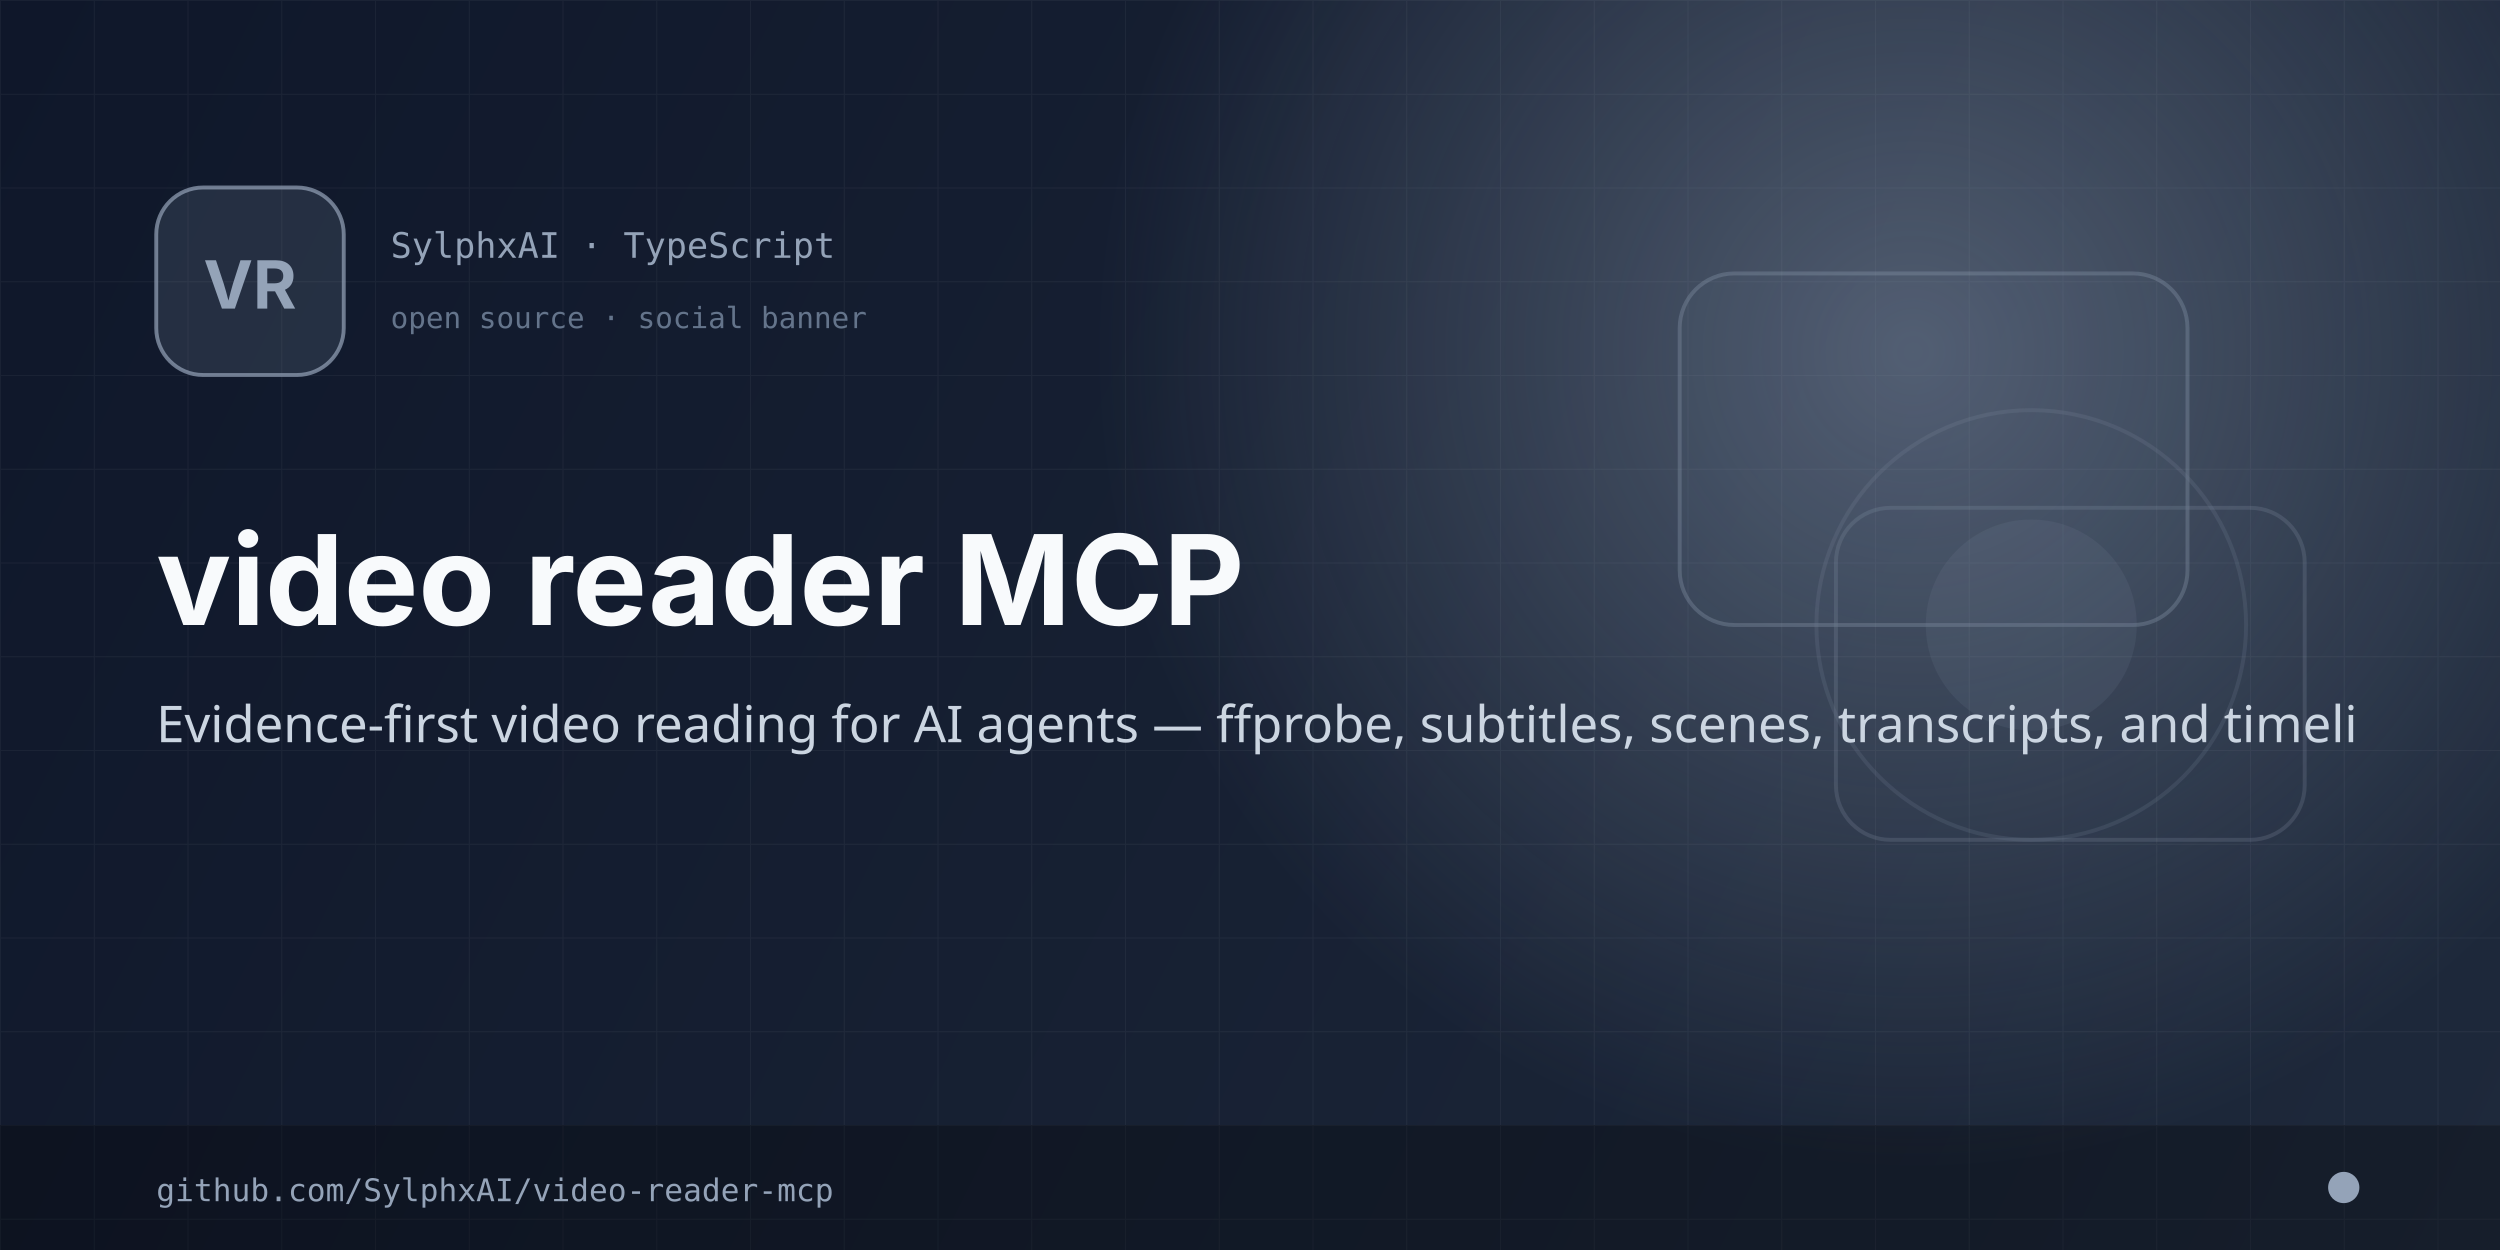
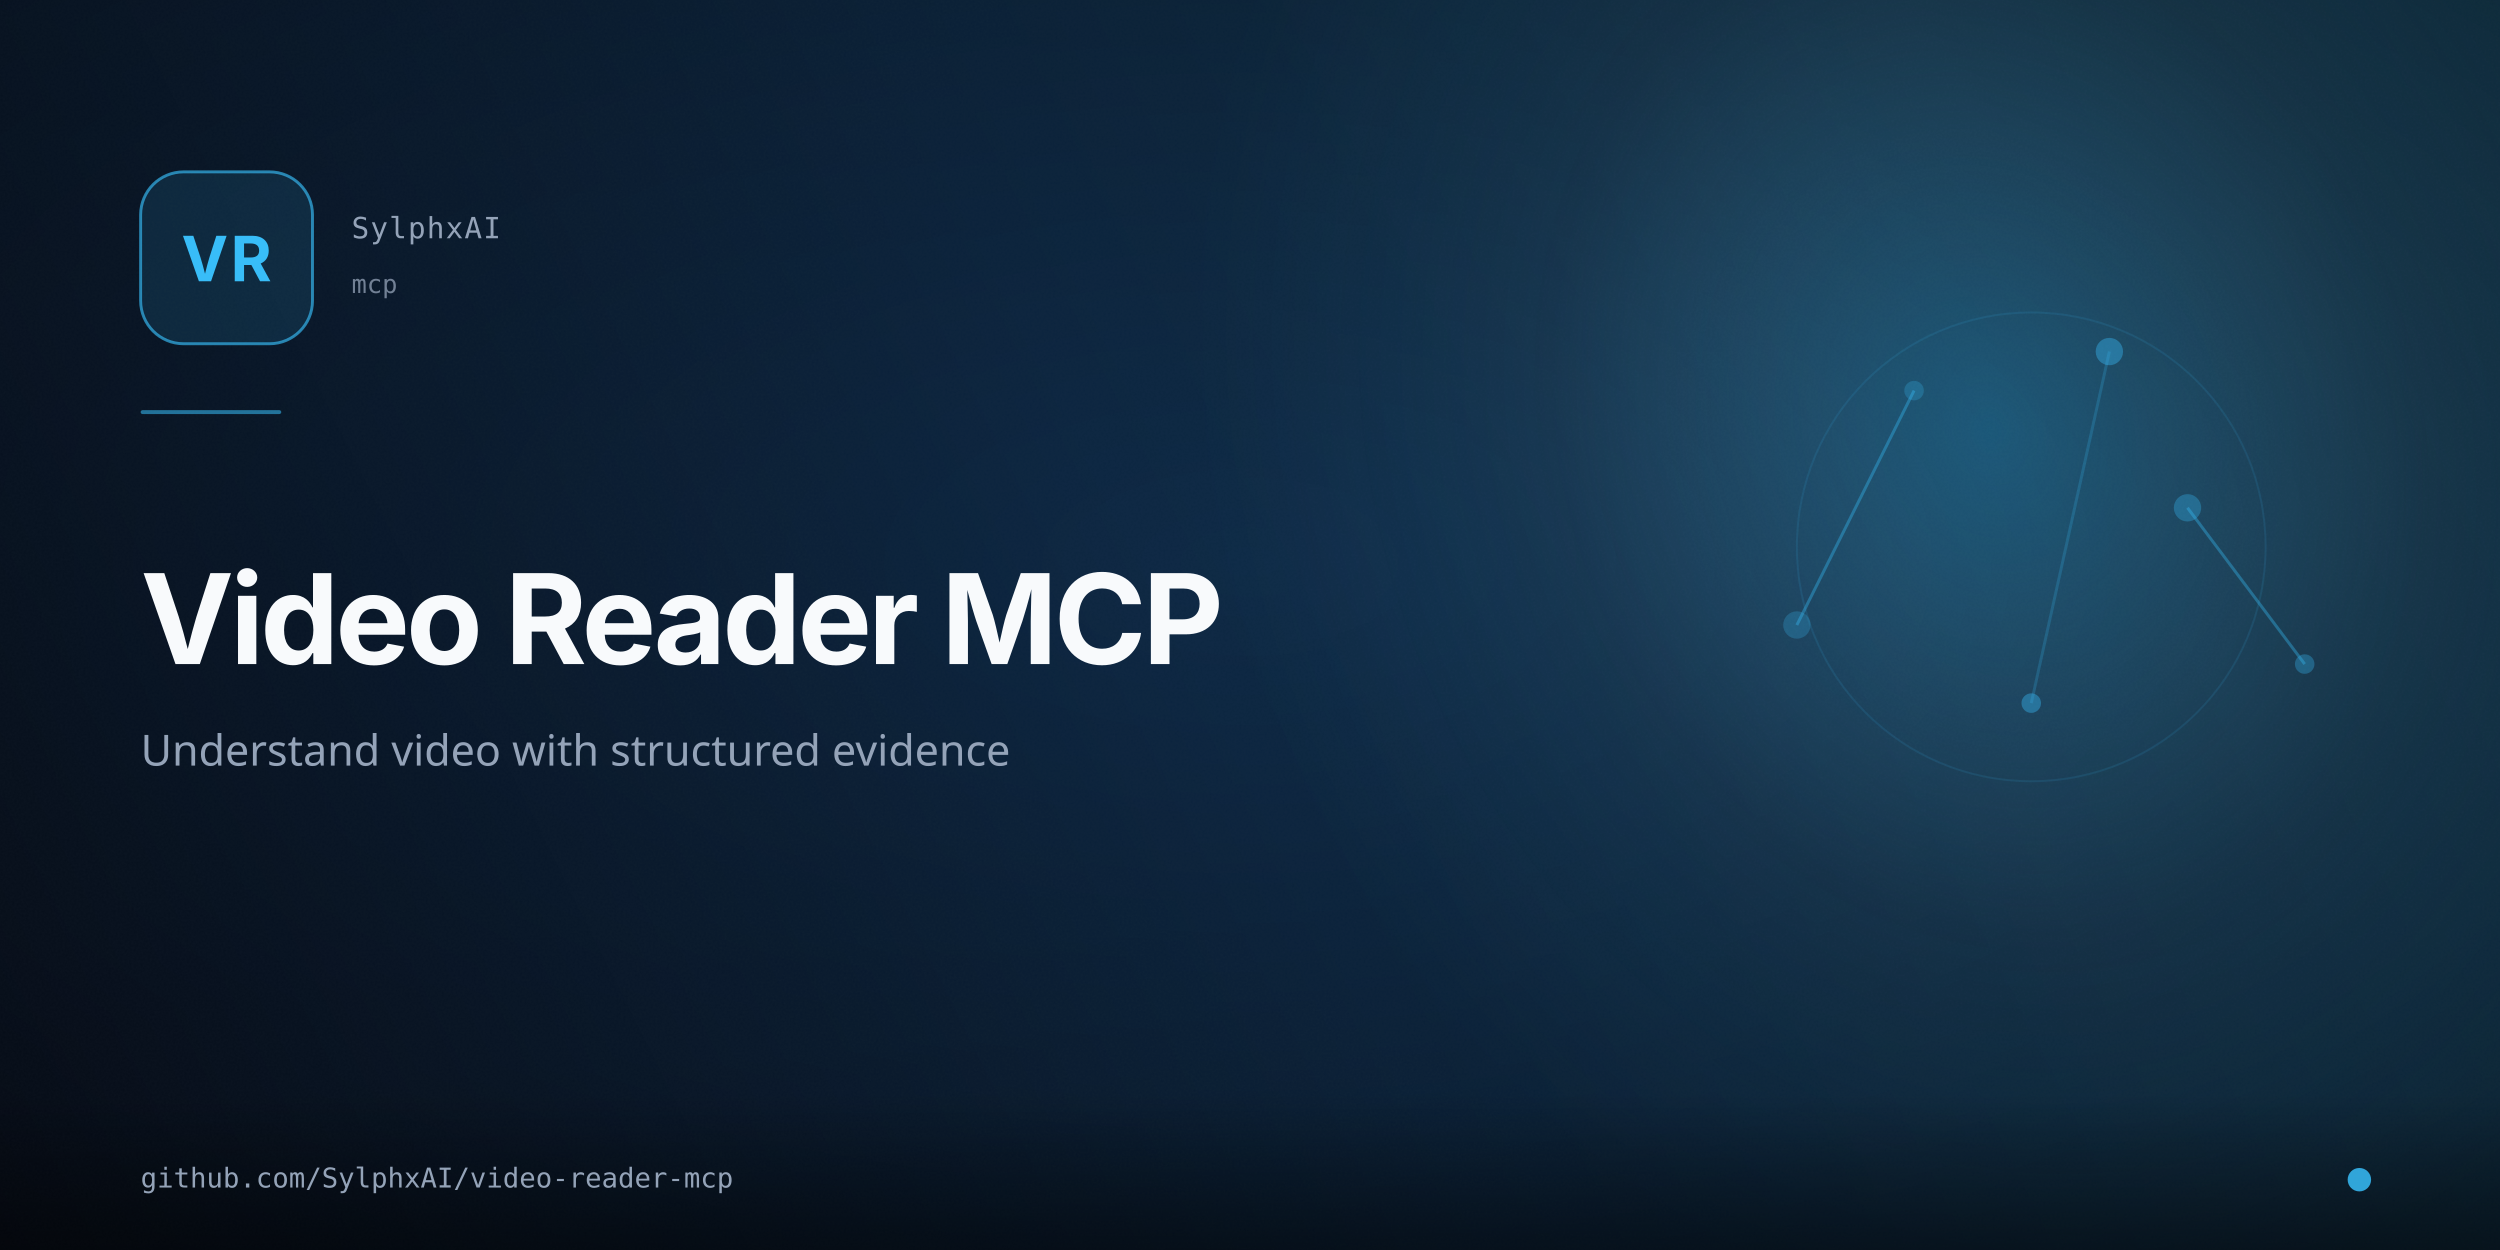
<svg xmlns="http://www.w3.org/2000/svg" width="1280" height="640" viewBox="0 0 1280 640" fill="none">
  <defs>
-     <linearGradient id="bg" x1="0" y1="0" x2="1280" y2="640" gradientUnits="userSpaceOnUse">
-       <stop offset="0%" stop-color="#0F172A" />
-       <stop offset="100%" stop-color="#1E293B" />
+     <linearGradient id="bg" x1="0" y1="640" x2="1280" y2="0" gradientUnits="userSpaceOnUse">
+       <stop offset="0%" stop-color="#07101f" />
+       <stop offset="48%" stop-color="#0c2744" />
+       <stop offset="100%" stop-color="#123a52" />
    </linearGradient>
-     <radialGradient id="glow" cx="0" cy="0" r="1" gradientUnits="userSpaceOnUse" gradientTransform="translate(980 180) rotate(90) scale(420 420)">
-       <stop offset="0%" stop-color="#94A3B8" stop-opacity="0.45" />
-       <stop offset="100%" stop-color="#94A3B8" stop-opacity="0" />
+     <radialGradient id="glow" cx="0" cy="0" r="1" gradientUnits="userSpaceOnUse" gradientTransform="translate(1020 220) rotate(70) scale(480 400)">
+       <stop offset="0%" stop-color="#38bdf8" stop-opacity="0.38" />
+       <stop offset="55%" stop-color="#7dd3fc" stop-opacity="0.08" />
+       <stop offset="100%" stop-color="#38bdf8" stop-opacity="0" />
    </radialGradient>
-     <pattern id="grid" width="48" height="48" patternUnits="userSpaceOnUse">
-       <path d="M 48 0 L 0 0 0 48" fill="none" stroke="#ffffff" stroke-opacity="0.045" stroke-width="1" />
-     </pattern>
+     <radialGradient id="vignette" cx="50%" cy="45%" r="70%">
+       <stop offset="0%" stop-color="#000000" stop-opacity="0" />
+       <stop offset="100%" stop-color="#000000" stop-opacity="0.35" />
+     </radialGradient>
+     <linearGradient id="floor" x1="0" y1="0" x2="0" y2="1">
+       <stop offset="0%" stop-color="#000000" stop-opacity="0" />
+       <stop offset="100%" stop-color="#000000" stop-opacity="0.45" />
+     </linearGradient>
+     <filter id="grain" x="0" y="0" width="100%" height="100%">
+       <feTurbulence type="fractalNoise" baseFrequency="0.85" numOctaves="2" stitchTiles="stitch" result="n" />
+       <feColorMatrix type="matrix" values="0 0 0 0 1  0 0 0 0 1  0 0 0 0 1  0 0 0 0.04 0" in="n" />
+     </filter>
  </defs>
  <rect width="1280" height="640" fill="url(#bg)" />
-   <rect width="1280" height="640" fill="url(#grid)" />
  <rect width="1280" height="640" fill="url(#glow)" />
-   <g opacity="0.55">
-     <rect x="860" y="140" width="260" height="180" rx="28" stroke="#94A3B8" stroke-opacity="0.55" stroke-width="2" fill="#94A3B8" fill-opacity="0.06" />
-     <rect x="940" y="260" width="240" height="170" rx="28" stroke="#94A3B8" stroke-opacity="0.35" stroke-width="2" fill="none" />
-     <circle cx="1040" cy="320" r="110" stroke="#94A3B8" stroke-opacity="0.25" stroke-width="2" fill="none" />
-     <circle cx="1040" cy="320" r="54" fill="#94A3B8" fill-opacity="0.18" />
+   <rect width="1280" height="640" fill="url(#vignette)" />
+   <rect width="1280" height="640" filter="url(#grain)" opacity="0.55" />
+   <g opacity="0.95">
+     <line x1="980" y1="200" x2="920" y2="320" stroke="#38bdf8" stroke-opacity="0.22" stroke-width="1.5" />
+     <line x1="1120" y1="260" x2="1180" y2="340" stroke="#38bdf8" stroke-opacity="0.22" stroke-width="1.5" />
+     <line x1="1040" y1="360" x2="1080" y2="180" stroke="#38bdf8" stroke-opacity="0.22" stroke-width="1.5" />
+     <line x1="920" y1="320" x2="980" y2="200" stroke="#38bdf8" stroke-opacity="0.22" stroke-width="1.5" />
+     <line x1="1180" y1="340" x2="1120" y2="260" stroke="#38bdf8" stroke-opacity="0.22" stroke-width="1.5" />
+     <circle cx="980" cy="200" r="5" fill="#38bdf8" fill-opacity="0.25" />
+     <circle cx="1120" cy="260" r="7" fill="#38bdf8" fill-opacity="0.33" />
+     <circle cx="1040" cy="360" r="5" fill="#38bdf8" fill-opacity="0.41" />
+     <circle cx="920" cy="320" r="7" fill="#38bdf8" fill-opacity="0.25" />
+     <circle cx="1180" cy="340" r="5" fill="#38bdf8" fill-opacity="0.33" />
+     <circle cx="1080" cy="180" r="7" fill="#38bdf8" fill-opacity="0.41" />
+     <circle cx="1040" cy="280" r="120" fill="none" stroke="#38bdf8" stroke-opacity="0.12" stroke-width="1" />
  </g>
-   <rect x="80" y="96" width="96" height="96" rx="24" fill="#94A3B8" fill-opacity="0.16" stroke="#94A3B8" stroke-opacity="0.7" stroke-width="2" />
-   <text x="128" y="158" text-anchor="middle" fill="#94A3B8" font-family="ui-sans-serif, system-ui, -apple-system, Segoe UI, sans-serif" font-size="34" font-weight="700">VR</text>
-   <text x="200" y="132" fill="#94A3B8" font-family="ui-monospace, SFMono-Regular, Menlo, monospace" font-size="18">SylphxAI  ·  TypeScript</text>
-   <text x="200" y="168" fill="#64748B" font-family="ui-monospace, SFMono-Regular, Menlo, monospace" font-size="15">open source · social banner</text>
-   <text x="80" y="320" fill="#F8FAFC" font-family="ui-sans-serif, system-ui, -apple-system, Segoe UI, sans-serif" font-size="64" font-weight="700">video reader MCP</text>
-   <text x="80" y="380" fill="#CBD5E1" font-family="ui-sans-serif, system-ui, sans-serif" font-size="26">Evidence-first video reading for AI agents — ffprobe, subtitles, scenes, transcripts, and timeli</text>
-   <rect x="0" y="576" width="1280" height="64" fill="#000000" fill-opacity="0.28" />
-   <text x="80" y="615" fill="#94A3B8" font-family="ui-monospace, SFMono-Regular, Menlo, monospace" font-size="16">github.com/SylphxAI/video-reader-mcp</text>
-   <circle cx="1200" cy="608" r="8" fill="#94A3B8" />
+   <rect x="72" y="88" width="88" height="88" rx="22" fill="#38bdf8" fill-opacity="0.12" stroke="#38bdf8" stroke-opacity="0.65" stroke-width="1.5" />
+   <text x="116" y="144" text-anchor="middle" fill="#38bdf8" font-family="ui-sans-serif, system-ui, -apple-system, Segoe UI, sans-serif" font-size="32" font-weight="700" letter-spacing="0.04em">VR</text>
+   <text x="180" y="122" fill="#94a3b8" font-family="ui-monospace, SFMono-Regular, Menlo, monospace" font-size="15" letter-spacing="0.04em">SylphxAI</text>
+   <text x="180" y="150" fill="#94a3b8" fill-opacity="0.75" font-family="ui-monospace, SFMono-Regular, Menlo, monospace" font-size="13">mcp</text>
+   <rect x="72" y="210" width="72" height="2" rx="1" fill="#38bdf8" fill-opacity="0.55" />
+   <text x="72" y="340" fill="#f8fafc" font-family="ui-sans-serif, system-ui, -apple-system, Segoe UI, sans-serif" font-size="64" font-weight="700" letter-spacing="-0.03em">Video Reader MCP</text>
+   <text x="72" y="392" fill="#94a3b8" font-family="ui-sans-serif, system-ui, sans-serif" font-size="22" font-weight="450">Understand video with structured evidence</text>
+   <rect x="0" y="560" width="1280" height="80" fill="url(#floor)" />
+   <text x="72" y="608" fill="#94a3b8" font-family="ui-monospace, SFMono-Regular, Menlo, monospace" font-size="14">github.com/SylphxAI/video-reader-mcp</text>
+   <circle cx="1208" cy="604" r="6" fill="#38bdf8" fill-opacity="0.85" />
</svg>
